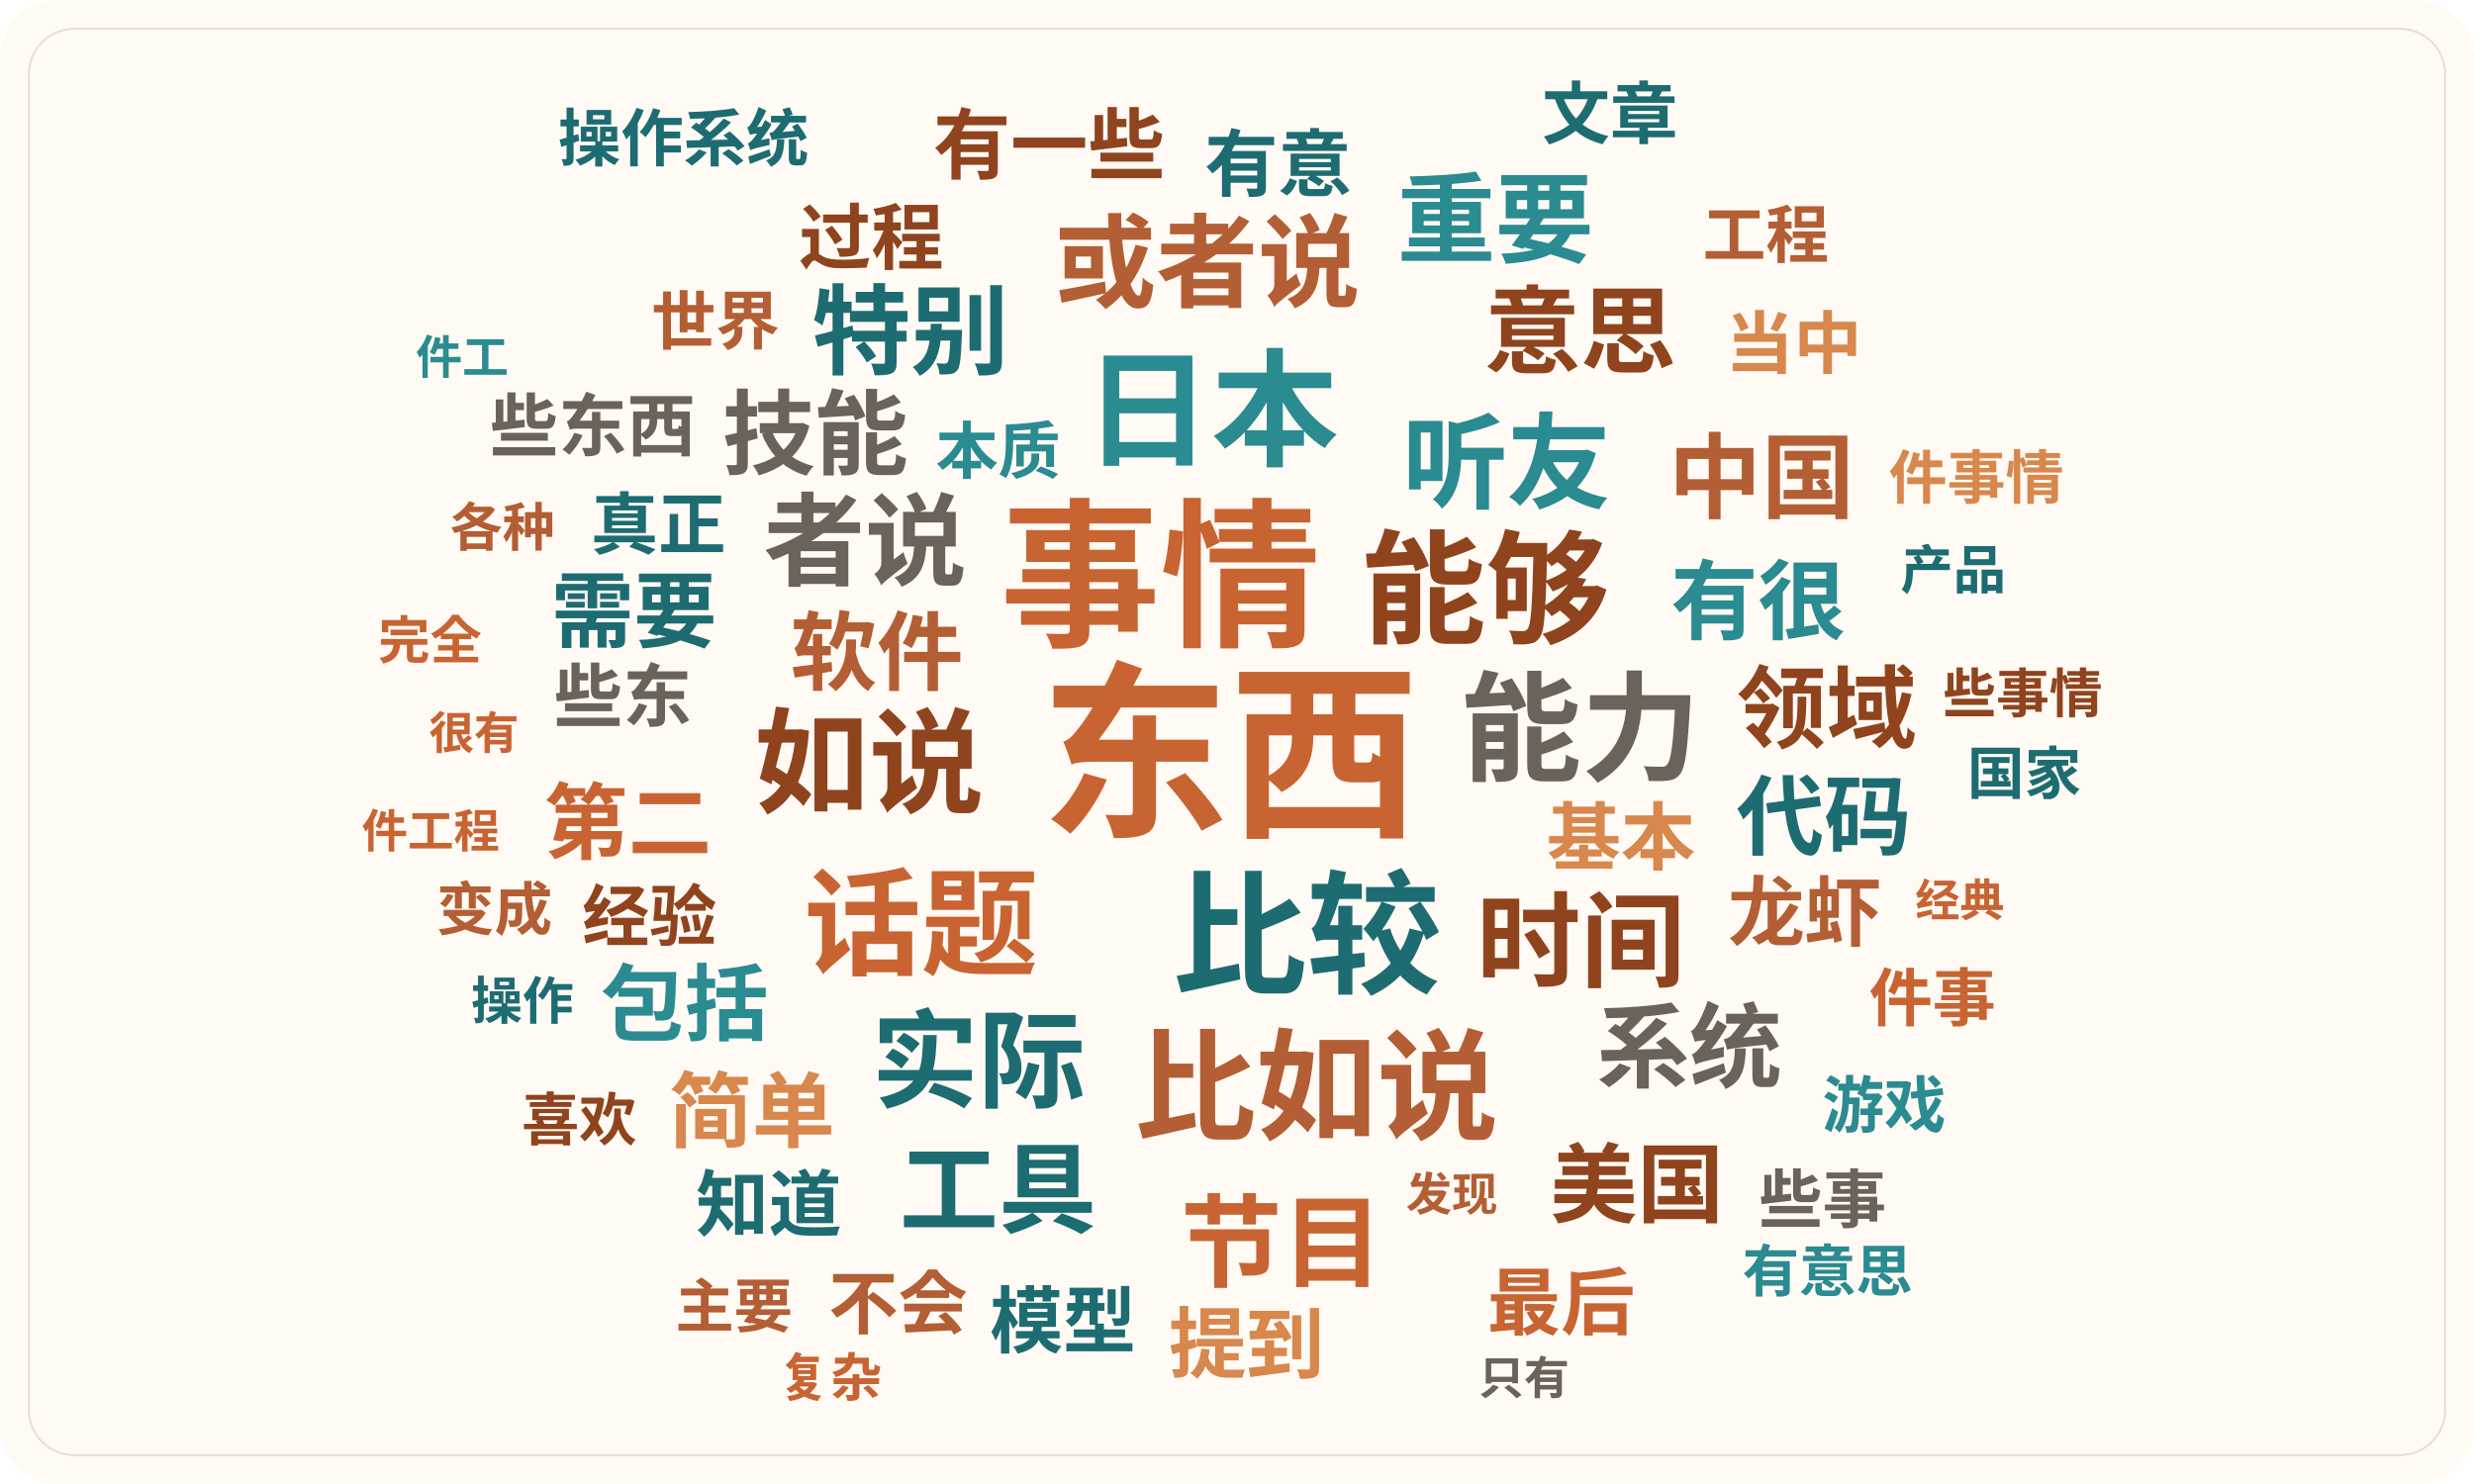
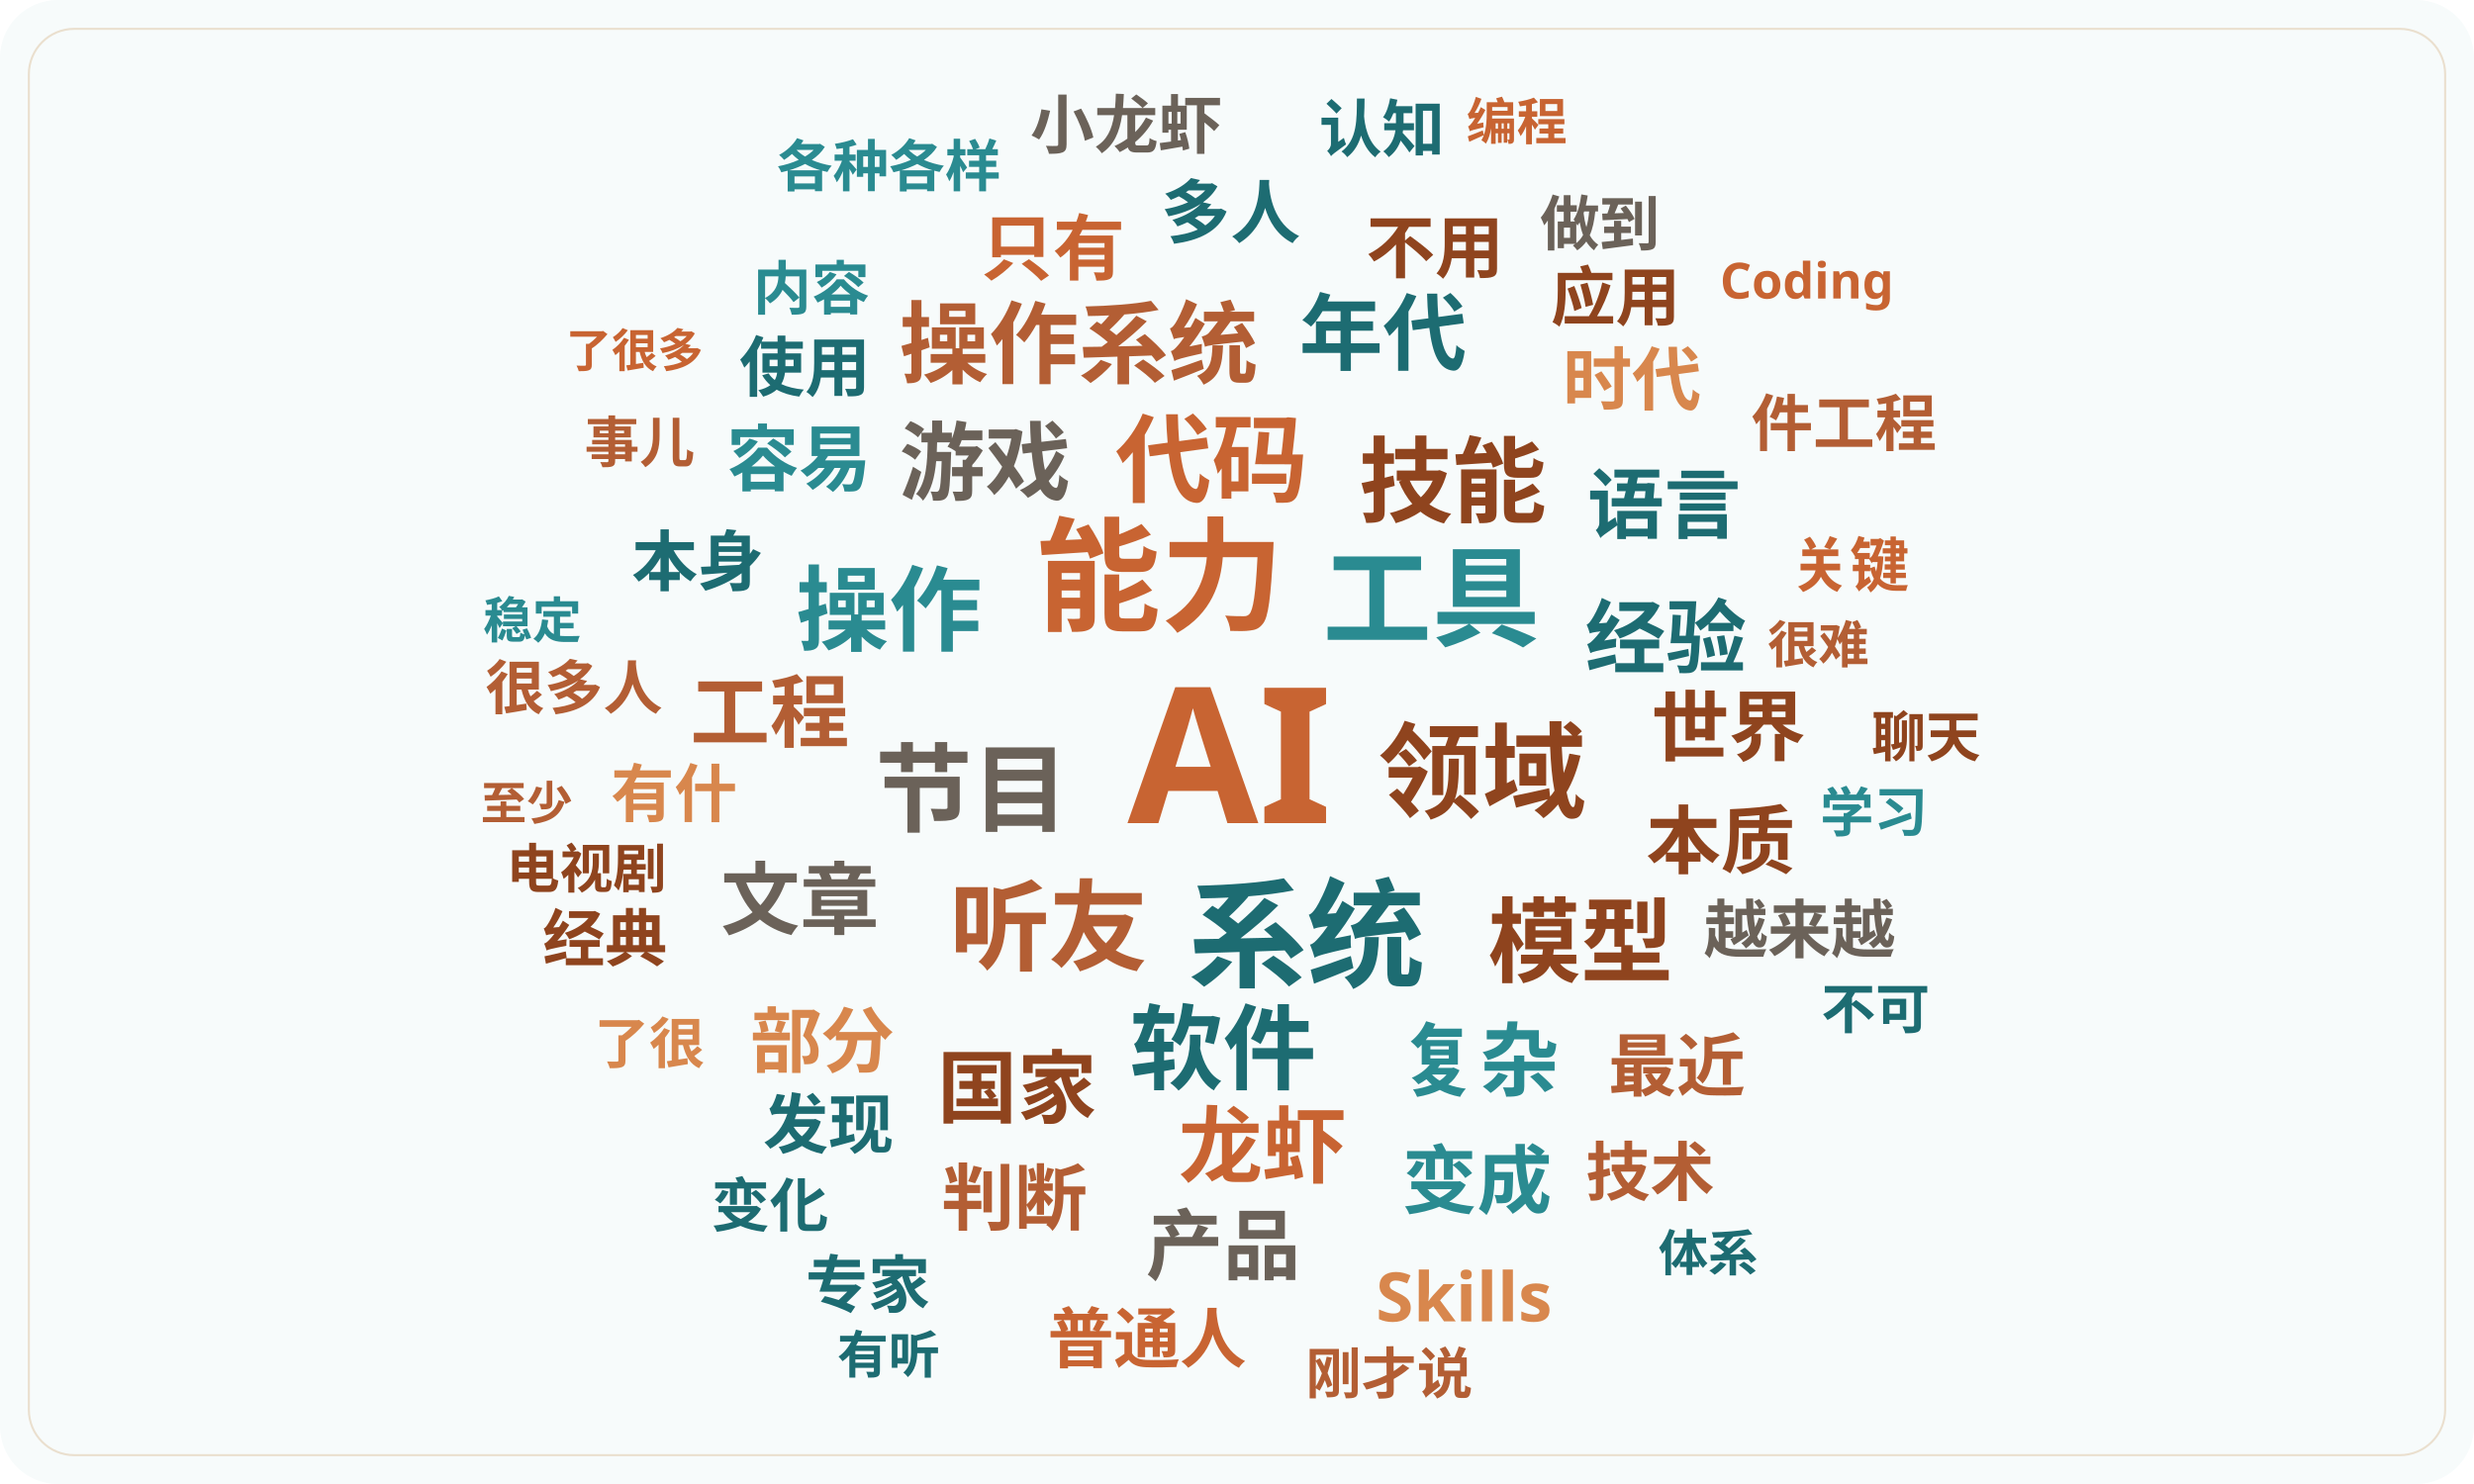
<svg xmlns="http://www.w3.org/2000/svg" viewBox="0 0 1200 720" width="1200" height="720" role="img" aria-labelledby="title desc">
-   <rect width="100%" height="100%" rx="28" fill="#fffaf4" />
+   <rect width="100%" height="100%" rx="28" fill="#f7fbfb" />
  <rect x="14" y="14" width="1172" height="692" rx="22" fill="none" stroke="#eadfce" />
-   <text x="950.6" y="437.0" font-size="21.6" fill="#c86432" text-anchor="middle" dominant-baseline="middle" font-family="IBM Plex Sans, PingFang SC, Hiragino Sans GB, Microsoft YaHei, sans-serif" font-weight="700">经典</text>
-   <text x="229.9" y="355.8" font-size="21.8" fill="#c86432" text-anchor="middle" dominant-baseline="middle" font-family="IBM Plex Sans, PingFang SC, Hiragino Sans GB, Microsoft YaHei, sans-serif" font-weight="700">很有</text>
-   <text x="739.2" y="668.7" font-size="22.0" fill="#6b6259" text-anchor="middle" dominant-baseline="middle" font-family="IBM Plex Sans, PingFang SC, Hiragino Sans GB, Microsoft YaHei, sans-serif" font-weight="700">只有</text>
-   <text x="704.2" y="579.6" font-size="22.2" fill="#b35e34" text-anchor="middle" dominant-baseline="middle" font-family="IBM Plex Sans, PingFang SC, Hiragino Sans GB, Microsoft YaHei, sans-serif" font-weight="700">发现</text>
-   <text x="208.9" y="403.4" font-size="22.3" fill="#c86432" text-anchor="middle" dominant-baseline="middle" font-family="IBM Plex Sans, PingFang SC, Hiragino Sans GB, Microsoft YaHei, sans-serif" font-weight="700">件工程</text>
-   <text x="224.2" y="173.5" font-size="22.5" fill="#2a8b91" text-anchor="middle" dominant-baseline="middle" font-family="IBM Plex Sans, PingFang SC, Hiragino Sans GB, Microsoft YaHei, sans-serif" font-weight="700">件工</text>
-   <text x="253.4" y="485.8" font-size="24.9" fill="#1d6c72" text-anchor="middle" dominant-baseline="middle" font-family="IBM Plex Sans, PingFang SC, Hiragino Sans GB, Microsoft YaHei, sans-serif" font-weight="700">操作</text>
-   <text x="208.6" y="310.9" font-size="25.1" fill="#c86432" text-anchor="middle" dominant-baseline="middle" font-family="IBM Plex Sans, PingFang SC, Hiragino Sans GB, Microsoft YaHei, sans-serif" font-weight="700">完全</text>
-   <text x="402.7" y="668.6" font-size="25.3" fill="#c86432" text-anchor="middle" dominant-baseline="middle" font-family="IBM Plex Sans, PingFang SC, Hiragino Sans GB, Microsoft YaHei, sans-serif" font-weight="700">复杂</text>
-   <text x="243.7" y="256.1" font-size="25.4" fill="#b35e34" text-anchor="middle" dominant-baseline="middle" font-family="IBM Plex Sans, PingFang SC, Hiragino Sans GB, Microsoft YaHei, sans-serif" font-weight="700">各种</text>
-   <text x="947.4" y="276.7" font-size="25.6" fill="#1d6c72" text-anchor="middle" dominant-baseline="middle" font-family="IBM Plex Sans, PingFang SC, Hiragino Sans GB, Microsoft YaHei, sans-serif" font-weight="700">产品</text>
-   <text x="981.1" y="336.7" font-size="25.8" fill="#8f441e" text-anchor="middle" dominant-baseline="middle" font-family="IBM Plex Sans, PingFang SC, Hiragino Sans GB, Microsoft YaHei, sans-serif" font-weight="700">些事情</text>
-   <text x="886.4" y="617.0" font-size="27.5" fill="#2a8b91" text-anchor="middle" dominant-baseline="middle" font-family="IBM Plex Sans, PingFang SC, Hiragino Sans GB, Microsoft YaHei, sans-serif" font-weight="700">有意思</text>
-   <text x="981.9" y="375.5" font-size="27.7" fill="#1d6c72" text-anchor="middle" dominant-baseline="middle" font-family="IBM Plex Sans, PingFang SC, Hiragino Sans GB, Microsoft YaHei, sans-serif" font-weight="700">国家</text>
-   <text x="280.9" y="543.5" font-size="27.9" fill="#8f441e" text-anchor="middle" dominant-baseline="middle" font-family="IBM Plex Sans, PingFang SC, Hiragino Sans GB, Microsoft YaHei, sans-serif" font-weight="700">喜欢</text>
-   <text x="239.8" y="441.4" font-size="28.1" fill="#b35e34" text-anchor="middle" dominant-baseline="middle" font-family="IBM Plex Sans, PingFang SC, Hiragino Sans GB, Microsoft YaHei, sans-serif" font-weight="700">变成</text>
-   <text x="958.6" y="232.0" font-size="28.3" fill="#d8874d" text-anchor="middle" dominant-baseline="middle" font-family="IBM Plex Sans, PingFang SC, Hiragino Sans GB, Microsoft YaHei, sans-serif" font-weight="700">件事情</text>
-   <text x="356.0" y="634.0" font-size="28.4" fill="#b35e34" text-anchor="middle" dominant-baseline="middle" font-family="IBM Plex Sans, PingFang SC, Hiragino Sans GB, Microsoft YaHei, sans-serif" font-weight="700">主要</text>
-   <text x="913.9" y="536.4" font-size="30.0" fill="#2a8b91" text-anchor="middle" dominant-baseline="middle" font-family="IBM Plex Sans, PingFang SC, Hiragino Sans GB, Microsoft YaHei, sans-serif" font-weight="700">游戏</text>
-   <text x="484.1" y="219.1" font-size="30.2" fill="#2a8b91" text-anchor="middle" dominant-baseline="middle" font-family="IBM Plex Sans, PingFang SC, Hiragino Sans GB, Microsoft YaHei, sans-serif" font-weight="700">本质</text>
-   <text x="331.5" y="67.4" font-size="30.4" fill="#1d6c72" text-anchor="middle" dominant-baseline="middle" font-family="IBM Plex Sans, PingFang SC, Hiragino Sans GB, Microsoft YaHei, sans-serif" font-weight="700">操作系统</text>
-   <text x="856.5" y="114.2" font-size="30.6" fill="#b35e34" text-anchor="middle" dominant-baseline="middle" font-family="IBM Plex Sans, PingFang SC, Hiragino Sans GB, Microsoft YaHei, sans-serif" font-weight="700">工程</text>
-   <text x="937.3" y="484.5" font-size="30.7" fill="#c86432" text-anchor="middle" dominant-baseline="middle" font-family="IBM Plex Sans, PingFang SC, Hiragino Sans GB, Microsoft YaHei, sans-serif" font-weight="700">件事</text>
-   <text x="884.0" y="582.3" font-size="30.9" fill="#6b6259" text-anchor="middle" dominant-baseline="middle" font-family="IBM Plex Sans, PingFang SC, Hiragino Sans GB, Microsoft YaHei, sans-serif" font-weight="700">些事</text>
-   <text x="347.1" y="156.0" font-size="31.1" fill="#b35e34" text-anchor="middle" dominant-baseline="middle" font-family="IBM Plex Sans, PingFang SC, Hiragino Sans GB, Microsoft YaHei, sans-serif" font-weight="700">世界</text>
-   <text x="315.0" y="444.9" font-size="32.6" fill="#8f441e" text-anchor="middle" dominant-baseline="middle" font-family="IBM Plex Sans, PingFang SC, Hiragino Sans GB, Microsoft YaHei, sans-serif" font-weight="700">经验</text>
-   <text x="319.3" y="254.7" font-size="32.8" fill="#1d6c72" text-anchor="middle" dominant-baseline="middle" font-family="IBM Plex Sans, PingFang SC, Hiragino Sans GB, Microsoft YaHei, sans-serif" font-weight="700">真正</text>
-   <text x="780.9" y="55.5" font-size="32.9" fill="#1d6c72" text-anchor="middle" dominant-baseline="middle" font-family="IBM Plex Sans, PingFang SC, Hiragino Sans GB, Microsoft YaHei, sans-serif" font-weight="700">文章</text>
-   <text x="870.0" y="166.9" font-size="33.1" fill="#d8874d" text-anchor="middle" dominant-baseline="middle" font-family="IBM Plex Sans, PingFang SC, Hiragino Sans GB, Microsoft YaHei, sans-serif" font-weight="700">当中</text>
-   <text x="287.5" y="207.0" font-size="33.3" fill="#6b6259" text-anchor="middle" dominant-baseline="middle" font-family="IBM Plex Sans, PingFang SC, Hiragino Sans GB, Microsoft YaHei, sans-serif" font-weight="700">些东西</text>
-   <text x="302.1" y="338.2" font-size="33.5" fill="#6b6259" text-anchor="middle" dominant-baseline="middle" font-family="IBM Plex Sans, PingFang SC, Hiragino Sans GB, Microsoft YaHei, sans-serif" font-weight="700">些东</text>
-   <text x="435.6" y="632.7" font-size="33.7" fill="#b35e34" text-anchor="middle" dominant-baseline="middle" font-family="IBM Plex Sans, PingFang SC, Hiragino Sans GB, Microsoft YaHei, sans-serif" font-weight="700">不会</text>
-   <text x="422.6" y="115.6" font-size="35.1" fill="#8f441e" text-anchor="middle" dominant-baseline="middle" font-family="IBM Plex Sans, PingFang SC, Hiragino Sans GB, Microsoft YaHei, sans-serif" font-weight="700">过程</text>
-   <text x="372.9" y="584.6" font-size="35.3" fill="#1d6c72" text-anchor="middle" dominant-baseline="middle" font-family="IBM Plex Sans, PingFang SC, Hiragino Sans GB, Microsoft YaHei, sans-serif" font-weight="700">知道</text>
-   <text x="515.6" y="641.2" font-size="35.4" fill="#1d6c72" text-anchor="middle" dominant-baseline="middle" font-family="IBM Plex Sans, PingFang SC, Hiragino Sans GB, Microsoft YaHei, sans-serif" font-weight="700">模型</text>
-   <text x="619.9" y="79.9" font-size="35.6" fill="#1d6c72" text-anchor="middle" dominant-baseline="middle" font-family="IBM Plex Sans, PingFang SC, Hiragino Sans GB, Microsoft YaHei, sans-serif" font-weight="700">有意</text>
-   <text x="757.1" y="632.3" font-size="35.8" fill="#c86432" text-anchor="middle" dominant-baseline="middle" font-family="IBM Plex Sans, PingFang SC, Hiragino Sans GB, Microsoft YaHei, sans-serif" font-weight="700">最后</text>
-   <text x="786.2" y="406.6" font-size="36.0" fill="#d8874d" text-anchor="middle" dominant-baseline="middle" font-family="IBM Plex Sans, PingFang SC, Hiragino Sans GB, Microsoft YaHei, sans-serif" font-weight="700">基本</text>
-   <text x="875.4" y="443.0" font-size="37.3" fill="#b35e34" text-anchor="middle" dominant-baseline="middle" font-family="IBM Plex Sans, PingFang SC, Hiragino Sans GB, Microsoft YaHei, sans-serif" font-weight="700">龙虾</text>
-   <text x="508.9" y="70.7" font-size="37.5" fill="#8f441e" text-anchor="middle" dominant-baseline="middle" font-family="IBM Plex Sans, PingFang SC, Hiragino Sans GB, Microsoft YaHei, sans-serif" font-weight="700">有一些</text>
-   <text x="604.6" y="652.4" font-size="37.7" fill="#d8874d" text-anchor="middle" dominant-baseline="middle" font-family="IBM Plex Sans, PingFang SC, Hiragino Sans GB, Microsoft YaHei, sans-serif" font-weight="700">提到</text>
-   <text x="307.5" y="296.9" font-size="40.1" fill="#1d6c72" text-anchor="middle" dominant-baseline="middle" font-family="IBM Plex Sans, PingFang SC, Hiragino Sans GB, Microsoft YaHei, sans-serif" font-weight="700">需要</text>
-   <text x="364.7" y="539.5" font-size="40.3" fill="#d8874d" text-anchor="middle" dominant-baseline="middle" font-family="IBM Plex Sans, PingFang SC, Hiragino Sans GB, Microsoft YaHei, sans-serif" font-weight="700">简单</text>
-   <text x="304.7" y="399.5" font-size="40.5" fill="#c86432" text-anchor="middle" dominant-baseline="middle" font-family="IBM Plex Sans, PingFang SC, Hiragino Sans GB, Microsoft YaHei, sans-serif" font-weight="700">第二</text>
-   <text x="332.0" y="487.4" font-size="40.6" fill="#2a8b91" text-anchor="middle" dominant-baseline="middle" font-family="IBM Plex Sans, PingFang SC, Hiragino Sans GB, Microsoft YaHei, sans-serif" font-weight="700">包括</text>
-   <text x="425.3" y="316.9" font-size="41.9" fill="#b35e34" text-anchor="middle" dominant-baseline="middle" font-family="IBM Plex Sans, PingFang SC, Hiragino Sans GB, Microsoft YaHei, sans-serif" font-weight="700">软件</text>
-   <text x="794.1" y="575.1" font-size="42.1" fill="#8f441e" text-anchor="middle" dominant-baseline="middle" font-family="IBM Plex Sans, PingFang SC, Hiragino Sans GB, Microsoft YaHei, sans-serif" font-weight="700">美国</text>
-   <text x="852.7" y="292.1" font-size="42.3" fill="#2a8b91" text-anchor="middle" dominant-baseline="middle" font-family="IBM Plex Sans, PingFang SC, Hiragino Sans GB, Microsoft YaHei, sans-serif" font-weight="700">有很</text>
-   <text x="884.7" y="396.6" font-size="42.4" fill="#1d6c72" text-anchor="middle" dominant-baseline="middle" font-family="IBM Plex Sans, PingFang SC, Hiragino Sans GB, Microsoft YaHei, sans-serif" font-weight="700">代码</text>
-   <text x="885.9" y="344.1" font-size="43.7" fill="#8f441e" text-anchor="middle" dominant-baseline="middle" font-family="IBM Plex Sans, PingFang SC, Hiragino Sans GB, Microsoft YaHei, sans-serif" font-weight="700">领域</text>
-   <text x="819.4" y="508.4" font-size="44.9" fill="#6b6259" text-anchor="middle" dominant-baseline="middle" font-family="IBM Plex Sans, PingFang SC, Hiragino Sans GB, Microsoft YaHei, sans-serif" font-weight="700">系统</text>
-   <text x="395.4" y="211.0" font-size="45.0" fill="#6b6259" text-anchor="middle" dominant-baseline="middle" font-family="IBM Plex Sans, PingFang SC, Hiragino Sans GB, Microsoft YaHei, sans-serif" font-weight="700">技能</text>
-   <text x="854.4" y="232.1" font-size="45.2" fill="#b35e34" text-anchor="middle" dominant-baseline="middle" font-family="IBM Plex Sans, PingFang SC, Hiragino Sans GB, Microsoft YaHei, sans-serif" font-weight="700">中国</text>
-   <text x="766.5" y="161.2" font-size="46.4" fill="#8f441e" text-anchor="middle" dominant-baseline="middle" font-family="IBM Plex Sans, PingFang SC, Hiragino Sans GB, Microsoft YaHei, sans-serif" font-weight="700">意思</text>
-   <text x="725.3" y="107.0" font-size="47.6" fill="#2a8b91" text-anchor="middle" dominant-baseline="middle" font-family="IBM Plex Sans, PingFang SC, Hiragino Sans GB, Microsoft YaHei, sans-serif" font-weight="700">重要</text>
-   <text x="441.7" y="161.2" font-size="47.7" fill="#1d6c72" text-anchor="middle" dominant-baseline="middle" font-family="IBM Plex Sans, PingFang SC, Hiragino Sans GB, Microsoft YaHei, sans-serif" font-weight="700">特别</text>
-   <text x="484.2" y="577.7" font-size="47.9" fill="#1d6c72" text-anchor="middle" dominant-baseline="middle" font-family="IBM Plex Sans, PingFang SC, Hiragino Sans GB, Microsoft YaHei, sans-serif" font-weight="700">工具</text>
-   <text x="621.8" y="603.4" font-size="49.1" fill="#c86432" text-anchor="middle" dominant-baseline="middle" font-family="IBM Plex Sans, PingFang SC, Hiragino Sans GB, Microsoft YaHei, sans-serif" font-weight="700">节目</text>
-   <text x="419.6" y="263.1" font-size="49.2" fill="#6b6259" text-anchor="middle" dominant-baseline="middle" font-family="IBM Plex Sans, PingFang SC, Hiragino Sans GB, Microsoft YaHei, sans-serif" font-weight="700">者说</text>
-   <text x="585.5" y="127.9" font-size="49.4" fill="#b35e34" text-anchor="middle" dominant-baseline="middle" font-family="IBM Plex Sans, PingFang SC, Hiragino Sans GB, Microsoft YaHei, sans-serif" font-weight="700">或者说</text>
-   <text x="766.7" y="457.3" font-size="50.6" fill="#8f441e" text-anchor="middle" dominant-baseline="middle" font-family="IBM Plex Sans, PingFang SC, Hiragino Sans GB, Microsoft YaHei, sans-serif" font-weight="700">时间</text>
-   <text x="730.8" y="225.0" font-size="50.7" fill="#2a8b91" text-anchor="middle" dominant-baseline="middle" font-family="IBM Plex Sans, PingFang SC, Hiragino Sans GB, Microsoft YaHei, sans-serif" font-weight="700">听友</text>
-   <text x="474.6" y="515.2" font-size="51.9" fill="#1d6c72" text-anchor="middle" dominant-baseline="middle" font-family="IBM Plex Sans, PingFang SC, Hiragino Sans GB, Microsoft YaHei, sans-serif" font-weight="700">实际</text>
-   <text x="421.5" y="370.7" font-size="55.7" fill="#8f441e" text-anchor="middle" dominant-baseline="middle" font-family="IBM Plex Sans, PingFang SC, Hiragino Sans GB, Microsoft YaHei, sans-serif" font-weight="700">如说</text>
-   <text x="446.8" y="448.8" font-size="56.7" fill="#c86432" text-anchor="middle" dominant-baseline="middle" font-family="IBM Plex Sans, PingFang SC, Hiragino Sans GB, Microsoft YaHei, sans-serif" font-weight="700">话题</text>
-   <text x="766.9" y="354.1" font-size="57.8" fill="#6b6259" text-anchor="middle" dominant-baseline="middle" font-family="IBM Plex Sans, PingFang SC, Hiragino Sans GB, Microsoft YaHei, sans-serif" font-weight="700">能力</text>
-   <text x="638.5" y="527.9" font-size="58.8" fill="#b35e34" text-anchor="middle" dominant-baseline="middle" font-family="IBM Plex Sans, PingFang SC, Hiragino Sans GB, Microsoft YaHei, sans-serif" font-weight="700">比如说</text>
-   <text x="720.6" y="286.5" font-size="59.8" fill="#8f441e" text-anchor="middle" dominant-baseline="middle" font-family="IBM Plex Sans, PingFang SC, Hiragino Sans GB, Microsoft YaHei, sans-serif" font-weight="700">能够</text>
-   <text x="587.5" y="199.6" font-size="61.7" fill="#2a8b91" text-anchor="middle" dominant-baseline="middle" font-family="IBM Plex Sans, PingFang SC, Hiragino Sans GB, Microsoft YaHei, sans-serif" font-weight="700">日本</text>
-   <text x="633.8" y="454.3" font-size="65.2" fill="#1d6c72" text-anchor="middle" dominant-baseline="middle" font-family="IBM Plex Sans, PingFang SC, Hiragino Sans GB, Microsoft YaHei, sans-serif" font-weight="700">比较</text>
-   <text x="562.8" y="280.4" font-size="77.7" fill="#c86432" text-anchor="middle" dominant-baseline="middle" font-family="IBM Plex Sans, PingFang SC, Hiragino Sans GB, Microsoft YaHei, sans-serif" font-weight="700">事情</text>
-   <text x="596.5" y="366.9" font-size="92.0" fill="#c86432" text-anchor="middle" dominant-baseline="middle" font-family="IBM Plex Sans, PingFang SC, Hiragino Sans GB, Microsoft YaHei, sans-serif" font-weight="700">东西</text>
+   <text x="255.4" y="389.9" font-size="22.2" fill="#b35e34" text-anchor="middle" dominant-baseline="middle" font-family="IBM Plex Sans, PingFang SC, Hiragino Sans GB, Microsoft YaHei, sans-serif" font-weight="700">至少</text>
+   <text x="307.8" y="170.3" font-size="22.3" fill="#c86432" text-anchor="middle" dominant-baseline="middle" font-family="IBM Plex Sans, PingFang SC, Hiragino Sans GB, Microsoft YaHei, sans-serif" font-weight="700">了很多</text>
+   <text x="258.2" y="301.2" font-size="23.9" fill="#2a8b91" text-anchor="middle" dominant-baseline="middle" font-family="IBM Plex Sans, PingFang SC, Hiragino Sans GB, Microsoft YaHei, sans-serif" font-weight="700">稳定</text>
+   <text x="828.5" y="608.2" font-size="24.1" fill="#1d6c72" text-anchor="middle" dominant-baseline="middle" font-family="IBM Plex Sans, PingFang SC, Hiragino Sans GB, Microsoft YaHei, sans-serif" font-weight="700">体系</text>
+   <text x="876.4" y="136.3" font-size="24.2" fill="#c86432" text-anchor="middle" dominant-baseline="middle" font-family="IBM Plex Sans, PingFang SC, Hiragino Sans GB, Microsoft YaHei, sans-serif" font-weight="700">Coding</text>
+   <text x="735.7" y="59.3" font-size="24.4" fill="#c86432" text-anchor="middle" dominant-baseline="middle" font-family="IBM Plex Sans, PingFang SC, Hiragino Sans GB, Microsoft YaHei, sans-serif" font-weight="700">编程</text>
+   <text x="882.0" y="313.0" font-size="24.6" fill="#b35e34" text-anchor="middle" dominant-baseline="middle" font-family="IBM Plex Sans, PingFang SC, Hiragino Sans GB, Microsoft YaHei, sans-serif" font-weight="700">很难</text>
+   <text x="430.9" y="657.5" font-size="24.8" fill="#1d6c72" text-anchor="middle" dominant-baseline="middle" font-family="IBM Plex Sans, PingFang SC, Hiragino Sans GB, Microsoft YaHei, sans-serif" font-weight="700">有听</text>
+   <text x="284.4" y="421.7" font-size="25.9" fill="#8f441e" text-anchor="middle" dominant-baseline="middle" font-family="IBM Plex Sans, PingFang SC, Hiragino Sans GB, Microsoft YaHei, sans-serif" font-weight="700">电视剧</text>
+   <text x="908.9" y="394.4" font-size="26.1" fill="#2a8b91" text-anchor="middle" dominant-baseline="middle" font-family="IBM Plex Sans, PingFang SC, Hiragino Sans GB, Microsoft YaHei, sans-serif" font-weight="700">学习</text>
+   <text x="909.7" y="489.8" font-size="26.3" fill="#1d6c72" text-anchor="middle" dominant-baseline="middle" font-family="IBM Plex Sans, PingFang SC, Hiragino Sans GB, Microsoft YaHei, sans-serif" font-weight="700">不可</text>
+   <text x="934.2" y="357.7" font-size="26.5" fill="#8f441e" text-anchor="middle" dominant-baseline="middle" font-family="IBM Plex Sans, PingFang SC, Hiragino Sans GB, Microsoft YaHei, sans-serif" font-weight="700">聊天</text>
+   <text x="310.2" y="214.9" font-size="26.7" fill="#b35e34" text-anchor="middle" dominant-baseline="middle" font-family="IBM Plex Sans, PingFang SC, Hiragino Sans GB, Microsoft YaHei, sans-serif" font-weight="700">事儿</text>
+   <text x="314.9" y="506.5" font-size="26.8" fill="#d8874d" text-anchor="middle" dominant-baseline="middle" font-family="IBM Plex Sans, PingFang SC, Hiragino Sans GB, Microsoft YaHei, sans-serif" font-weight="700">了很</text>
+   <text x="673.8" y="666.7" font-size="27.0" fill="#b35e34" text-anchor="middle" dominant-baseline="middle" font-family="IBM Plex Sans, PingFang SC, Hiragino Sans GB, Microsoft YaHei, sans-serif" font-weight="700">刚才说</text>
+   <text x="431.1" y="80.9" font-size="27.2" fill="#2a8b91" text-anchor="middle" dominant-baseline="middle" font-family="IBM Plex Sans, PingFang SC, Hiragino Sans GB, Microsoft YaHei, sans-serif" font-weight="700">各种各样</text>
+   <text x="393.5" y="140.2" font-size="28.3" fill="#2a8b91" text-anchor="middle" dominant-baseline="middle" font-family="IBM Plex Sans, PingFang SC, Hiragino Sans GB, Microsoft YaHei, sans-serif" font-weight="700">内容</text>
+   <text x="373.4" y="585.1" font-size="28.4" fill="#1d6c72" text-anchor="middle" dominant-baseline="middle" font-family="IBM Plex Sans, PingFang SC, Hiragino Sans GB, Microsoft YaHei, sans-serif" font-weight="700">变化</text>
+   <text x="278.4" y="334.0" font-size="28.6" fill="#b35e34" text-anchor="middle" dominant-baseline="middle" font-family="IBM Plex Sans, PingFang SC, Hiragino Sans GB, Microsoft YaHei, sans-serif" font-weight="700">很多人</text>
+   <text x="897.3" y="274.5" font-size="28.8" fill="#c86432" text-anchor="middle" dominant-baseline="middle" font-family="IBM Plex Sans, PingFang SC, Hiragino Sans GB, Microsoft YaHei, sans-serif" font-weight="700">关键</text>
+   <text x="776.0" y="108.8" font-size="29.0" fill="#6b6259" text-anchor="middle" dominant-baseline="middle" font-family="IBM Plex Sans, PingFang SC, Hiragino Sans GB, Microsoft YaHei, sans-serif" font-weight="700">做到</text>
+   <text x="894.4" y="205.7" font-size="30.0" fill="#b35e34" text-anchor="middle" dominant-baseline="middle" font-family="IBM Plex Sans, PingFang SC, Hiragino Sans GB, Microsoft YaHei, sans-serif" font-weight="700">件工程</text>
+   <text x="293.4" y="455.7" font-size="30.2" fill="#8f441e" text-anchor="middle" dominant-baseline="middle" font-family="IBM Plex Sans, PingFang SC, Hiragino Sans GB, Microsoft YaHei, sans-serif" font-weight="700">经典</text>
+   <text x="421.0" y="623.6" font-size="30.3" fill="#1d6c72" text-anchor="middle" dominant-baseline="middle" font-family="IBM Plex Sans, PingFang SC, Hiragino Sans GB, Microsoft YaHei, sans-serif" font-weight="700">专家</text>
+   <text x="670.3" y="62.9" font-size="30.5" fill="#1d6c72" text-anchor="middle" dominant-baseline="middle" font-family="IBM Plex Sans, PingFang SC, Hiragino Sans GB, Microsoft YaHei, sans-serif" font-weight="700">认知</text>
+   <text x="327.0" y="385.4" font-size="30.7" fill="#d8874d" text-anchor="middle" dominant-baseline="middle" font-family="IBM Plex Sans, PingFang SC, Hiragino Sans GB, Microsoft YaHei, sans-serif" font-weight="700">有什</text>
+   <text x="872.8" y="451.4" font-size="30.9" fill="#6b6259" text-anchor="middle" dominant-baseline="middle" font-family="IBM Plex Sans, PingFang SC, Hiragino Sans GB, Microsoft YaHei, sans-serif" font-weight="700">越来越</text>
+   <text x="546.3" y="61.0" font-size="31.1" fill="#6b6259" text-anchor="middle" dominant-baseline="middle" font-family="IBM Plex Sans, PingFang SC, Hiragino Sans GB, Microsoft YaHei, sans-serif" font-weight="700">小龙虾</text>
+   <text x="800.4" y="569.0" font-size="31.2" fill="#b35e34" text-anchor="middle" dominant-baseline="middle" font-family="IBM Plex Sans, PingFang SC, Hiragino Sans GB, Microsoft YaHei, sans-serif" font-weight="700">技术</text>
+   <text x="783.6" y="144.4" font-size="31.4" fill="#8f441e" text-anchor="middle" dominant-baseline="middle" font-family="IBM Plex Sans, PingFang SC, Hiragino Sans GB, Microsoft YaHei, sans-serif" font-weight="700">应用</text>
+   <text x="401.8" y="545.9" font-size="31.6" fill="#1d6c72" text-anchor="middle" dominant-baseline="middle" font-family="IBM Plex Sans, PingFang SC, Hiragino Sans GB, Microsoft YaHei, sans-serif" font-weight="700">发现</text>
+   <text x="390.4" y="178.5" font-size="31.8" fill="#1d6c72" text-anchor="middle" dominant-baseline="middle" font-family="IBM Plex Sans, PingFang SC, Hiragino Sans GB, Microsoft YaHei, sans-serif" font-weight="700">使用</text>
+   <text x="338.4" y="272.8" font-size="32.0" fill="#1d6c72" text-anchor="middle" dominant-baseline="middle" font-family="IBM Plex Sans, PingFang SC, Hiragino Sans GB, Microsoft YaHei, sans-serif" font-weight="700">本身</text>
+   <text x="556.3" y="649.8" font-size="32.1" fill="#c86432" text-anchor="middle" dominant-baseline="middle" font-family="IBM Plex Sans, PingFang SC, Hiragino Sans GB, Microsoft YaHei, sans-serif" font-weight="700">普通人</text>
+   <text x="710.1" y="629.4" font-size="33.1" fill="#d8874d" text-anchor="middle" dominant-baseline="middle" font-family="IBM Plex Sans, PingFang SC, Hiragino Sans GB, Microsoft YaHei, sans-serif" font-weight="700">Skills</text>
+   <text x="813.3" y="517.4" font-size="33.3" fill="#b35e34" text-anchor="middle" dominant-baseline="middle" font-family="IBM Plex Sans, PingFang SC, Hiragino Sans GB, Microsoft YaHei, sans-serif" font-weight="700">最近</text>
+   <text x="696.0" y="120.4" font-size="33.4" fill="#8f441e" text-anchor="middle" dominant-baseline="middle" font-family="IBM Plex Sans, PingFang SC, Hiragino Sans GB, Microsoft YaHei, sans-serif" font-weight="700">不用</text>
+   <text x="791.6" y="184.5" font-size="33.6" fill="#d8874d" text-anchor="middle" dominant-baseline="middle" font-family="IBM Plex Sans, PingFang SC, Hiragino Sans GB, Microsoft YaHei, sans-serif" font-weight="700">时代</text>
+   <text x="596.9" y="103.4" font-size="33.8" fill="#1d6c72" text-anchor="middle" dominant-baseline="middle" font-family="IBM Plex Sans, PingFang SC, Hiragino Sans GB, Microsoft YaHei, sans-serif" font-weight="700">多人</text>
+   <text x="398.7" y="505.3" font-size="34.7" fill="#d8874d" text-anchor="middle" dominant-baseline="middle" font-family="IBM Plex Sans, PingFang SC, Hiragino Sans GB, Microsoft YaHei, sans-serif" font-weight="700">部分</text>
+   <text x="510.7" y="120.8" font-size="34.9" fill="#c86432" text-anchor="middle" dominant-baseline="middle" font-family="IBM Plex Sans, PingFang SC, Hiragino Sans GB, Microsoft YaHei, sans-serif" font-weight="700">只有</text>
+   <text x="387.5" y="223.0" font-size="35.1" fill="#2a8b91" text-anchor="middle" dominant-baseline="middle" font-family="IBM Plex Sans, PingFang SC, Hiragino Sans GB, Microsoft YaHei, sans-serif" font-weight="700">容易</text>
+   <text x="492.1" y="581.6" font-size="35.3" fill="#b35e34" text-anchor="middle" dominant-baseline="middle" font-family="IBM Plex Sans, PingFang SC, Hiragino Sans GB, Microsoft YaHei, sans-serif" font-weight="700">判断</text>
+   <text x="834.6" y="408.3" font-size="36.1" fill="#8f441e" text-anchor="middle" dominant-baseline="middle" font-family="IBM Plex Sans, PingFang SC, Hiragino Sans GB, Microsoft YaHei, sans-serif" font-weight="700">本质</text>
+   <text x="716.4" y="573.1" font-size="36.3" fill="#2a8b91" text-anchor="middle" dominant-baseline="middle" font-family="IBM Plex Sans, PingFang SC, Hiragino Sans GB, Microsoft YaHei, sans-serif" font-weight="700">变成</text>
+   <text x="807.2" y="245.2" font-size="37.2" fill="#1d6c72" text-anchor="middle" dominant-baseline="middle" font-family="IBM Plex Sans, PingFang SC, Hiragino Sans GB, Microsoft YaHei, sans-serif" font-weight="700">语言</text>
+   <text x="838.5" y="353.0" font-size="37.4" fill="#8f441e" text-anchor="middle" dominant-baseline="middle" font-family="IBM Plex Sans, PingFang SC, Hiragino Sans GB, Microsoft YaHei, sans-serif" font-weight="700">世界</text>
+   <text x="593.3" y="604.7" font-size="37.5" fill="#6b6259" text-anchor="middle" dominant-baseline="middle" font-family="IBM Plex Sans, PingFang SC, Hiragino Sans GB, Microsoft YaHei, sans-serif" font-weight="700">产品</text>
+   <text x="388.0" y="436.8" font-size="38.4" fill="#6b6259" text-anchor="middle" dominant-baseline="middle" font-family="IBM Plex Sans, PingFang SC, Hiragino Sans GB, Microsoft YaHei, sans-serif" font-weight="700">文章</text>
+   <text x="373.4" y="345.9" font-size="38.6" fill="#b35e34" text-anchor="middle" dominant-baseline="middle" font-family="IBM Plex Sans, PingFang SC, Hiragino Sans GB, Microsoft YaHei, sans-serif" font-weight="700">工程</text>
+   <text x="493.4" y="528.2" font-size="38.7" fill="#8f441e" text-anchor="middle" dominant-baseline="middle" font-family="IBM Plex Sans, PingFang SC, Hiragino Sans GB, Microsoft YaHei, sans-serif" font-weight="700">国家</text>
+   <text x="717.6" y="515.0" font-size="38.9" fill="#2a8b91" text-anchor="middle" dominant-baseline="middle" font-family="IBM Plex Sans, PingFang SC, Hiragino Sans GB, Microsoft YaHei, sans-serif" font-weight="700">复杂</text>
+   <text x="808.0" y="309.8" font-size="39.1" fill="#1d6c72" text-anchor="middle" dominant-baseline="middle" font-family="IBM Plex Sans, PingFang SC, Hiragino Sans GB, Microsoft YaHei, sans-serif" font-weight="700">经验</text>
+   <text x="670.8" y="162.1" font-size="40.6" fill="#1d6c72" text-anchor="middle" dominant-baseline="middle" font-family="IBM Plex Sans, PingFang SC, Hiragino Sans GB, Microsoft YaHei, sans-serif" font-weight="700">年代</text>
+   <text x="612.4" y="556.4" font-size="40.8" fill="#c86432" text-anchor="middle" dominant-baseline="middle" font-family="IBM Plex Sans, PingFang SC, Hiragino Sans GB, Microsoft YaHei, sans-serif" font-weight="700">龙虾</text>
+   <text x="477.8" y="224.7" font-size="41.6" fill="#6b6259" text-anchor="middle" dominant-baseline="middle" font-family="IBM Plex Sans, PingFang SC, Hiragino Sans GB, Microsoft YaHei, sans-serif" font-weight="700">游戏</text>
+   <text x="523.2" y="167.3" font-size="43.5" fill="#b35e34" text-anchor="middle" dominant-baseline="middle" font-family="IBM Plex Sans, PingFang SC, Hiragino Sans GB, Microsoft YaHei, sans-serif" font-weight="700">操作系统</text>
+   <text x="766.7" y="457.3" font-size="44.9" fill="#8f441e" text-anchor="middle" dominant-baseline="middle" font-family="IBM Plex Sans, PingFang SC, Hiragino Sans GB, Microsoft YaHei, sans-serif" font-weight="700">模型</text>
+   <text x="431.2" y="296.4" font-size="45.1" fill="#2a8b91" text-anchor="middle" dominant-baseline="middle" font-family="IBM Plex Sans, PingFang SC, Hiragino Sans GB, Microsoft YaHei, sans-serif" font-weight="700">操作</text>
+   <text x="593.2" y="509.2" font-size="45.2" fill="#1d6c72" text-anchor="middle" dominant-baseline="middle" font-family="IBM Plex Sans, PingFang SC, Hiragino Sans GB, Microsoft YaHei, sans-serif" font-weight="700">软件</text>
+   <text x="704.6" y="234.0" font-size="45.4" fill="#8f441e" text-anchor="middle" dominant-baseline="middle" font-family="IBM Plex Sans, PingFang SC, Hiragino Sans GB, Microsoft YaHei, sans-serif" font-weight="700">技能</text>
+   <text x="587.7" y="223.6" font-size="46.7" fill="#c86432" text-anchor="middle" dominant-baseline="middle" font-family="IBM Plex Sans, PingFang SC, Hiragino Sans GB, Microsoft YaHei, sans-serif" font-weight="700">代码</text>
+   <text x="471.5" y="383.5" font-size="46.9" fill="#6b6259" text-anchor="middle" dominant-baseline="middle" font-family="IBM Plex Sans, PingFang SC, Hiragino Sans GB, Microsoft YaHei, sans-serif" font-weight="700">节目</text>
+   <text x="508.7" y="450.2" font-size="48.2" fill="#b35e34" text-anchor="middle" dominant-baseline="middle" font-family="IBM Plex Sans, PingFang SC, Hiragino Sans GB, Microsoft YaHei, sans-serif" font-weight="700">听友</text>
+   <text x="718.9" y="375.1" font-size="50.5" fill="#8f441e" text-anchor="middle" dominant-baseline="middle" font-family="IBM Plex Sans, PingFang SC, Hiragino Sans GB, Microsoft YaHei, sans-serif" font-weight="700">领域</text>
+   <text x="694.4" y="290.9" font-size="52.8" fill="#2a8b91" text-anchor="middle" dominant-baseline="middle" font-family="IBM Plex Sans, PingFang SC, Hiragino Sans GB, Microsoft YaHei, sans-serif" font-weight="700">工具</text>
+   <text x="633.8" y="454.3" font-size="57.4" fill="#1d6c72" text-anchor="middle" dominant-baseline="middle" font-family="IBM Plex Sans, PingFang SC, Hiragino Sans GB, Microsoft YaHei, sans-serif" font-weight="700">系统</text>
+   <text x="562.8" y="280.4" font-size="59.9" fill="#c86432" text-anchor="middle" dominant-baseline="middle" font-family="IBM Plex Sans, PingFang SC, Hiragino Sans GB, Microsoft YaHei, sans-serif" font-weight="700">能力</text>
+   <text x="596.5" y="366.9" font-size="92.0" fill="#c86432" text-anchor="middle" dominant-baseline="middle" font-family="IBM Plex Sans, PingFang SC, Hiragino Sans GB, Microsoft YaHei, sans-serif" font-weight="700">AI</text>
</svg>
